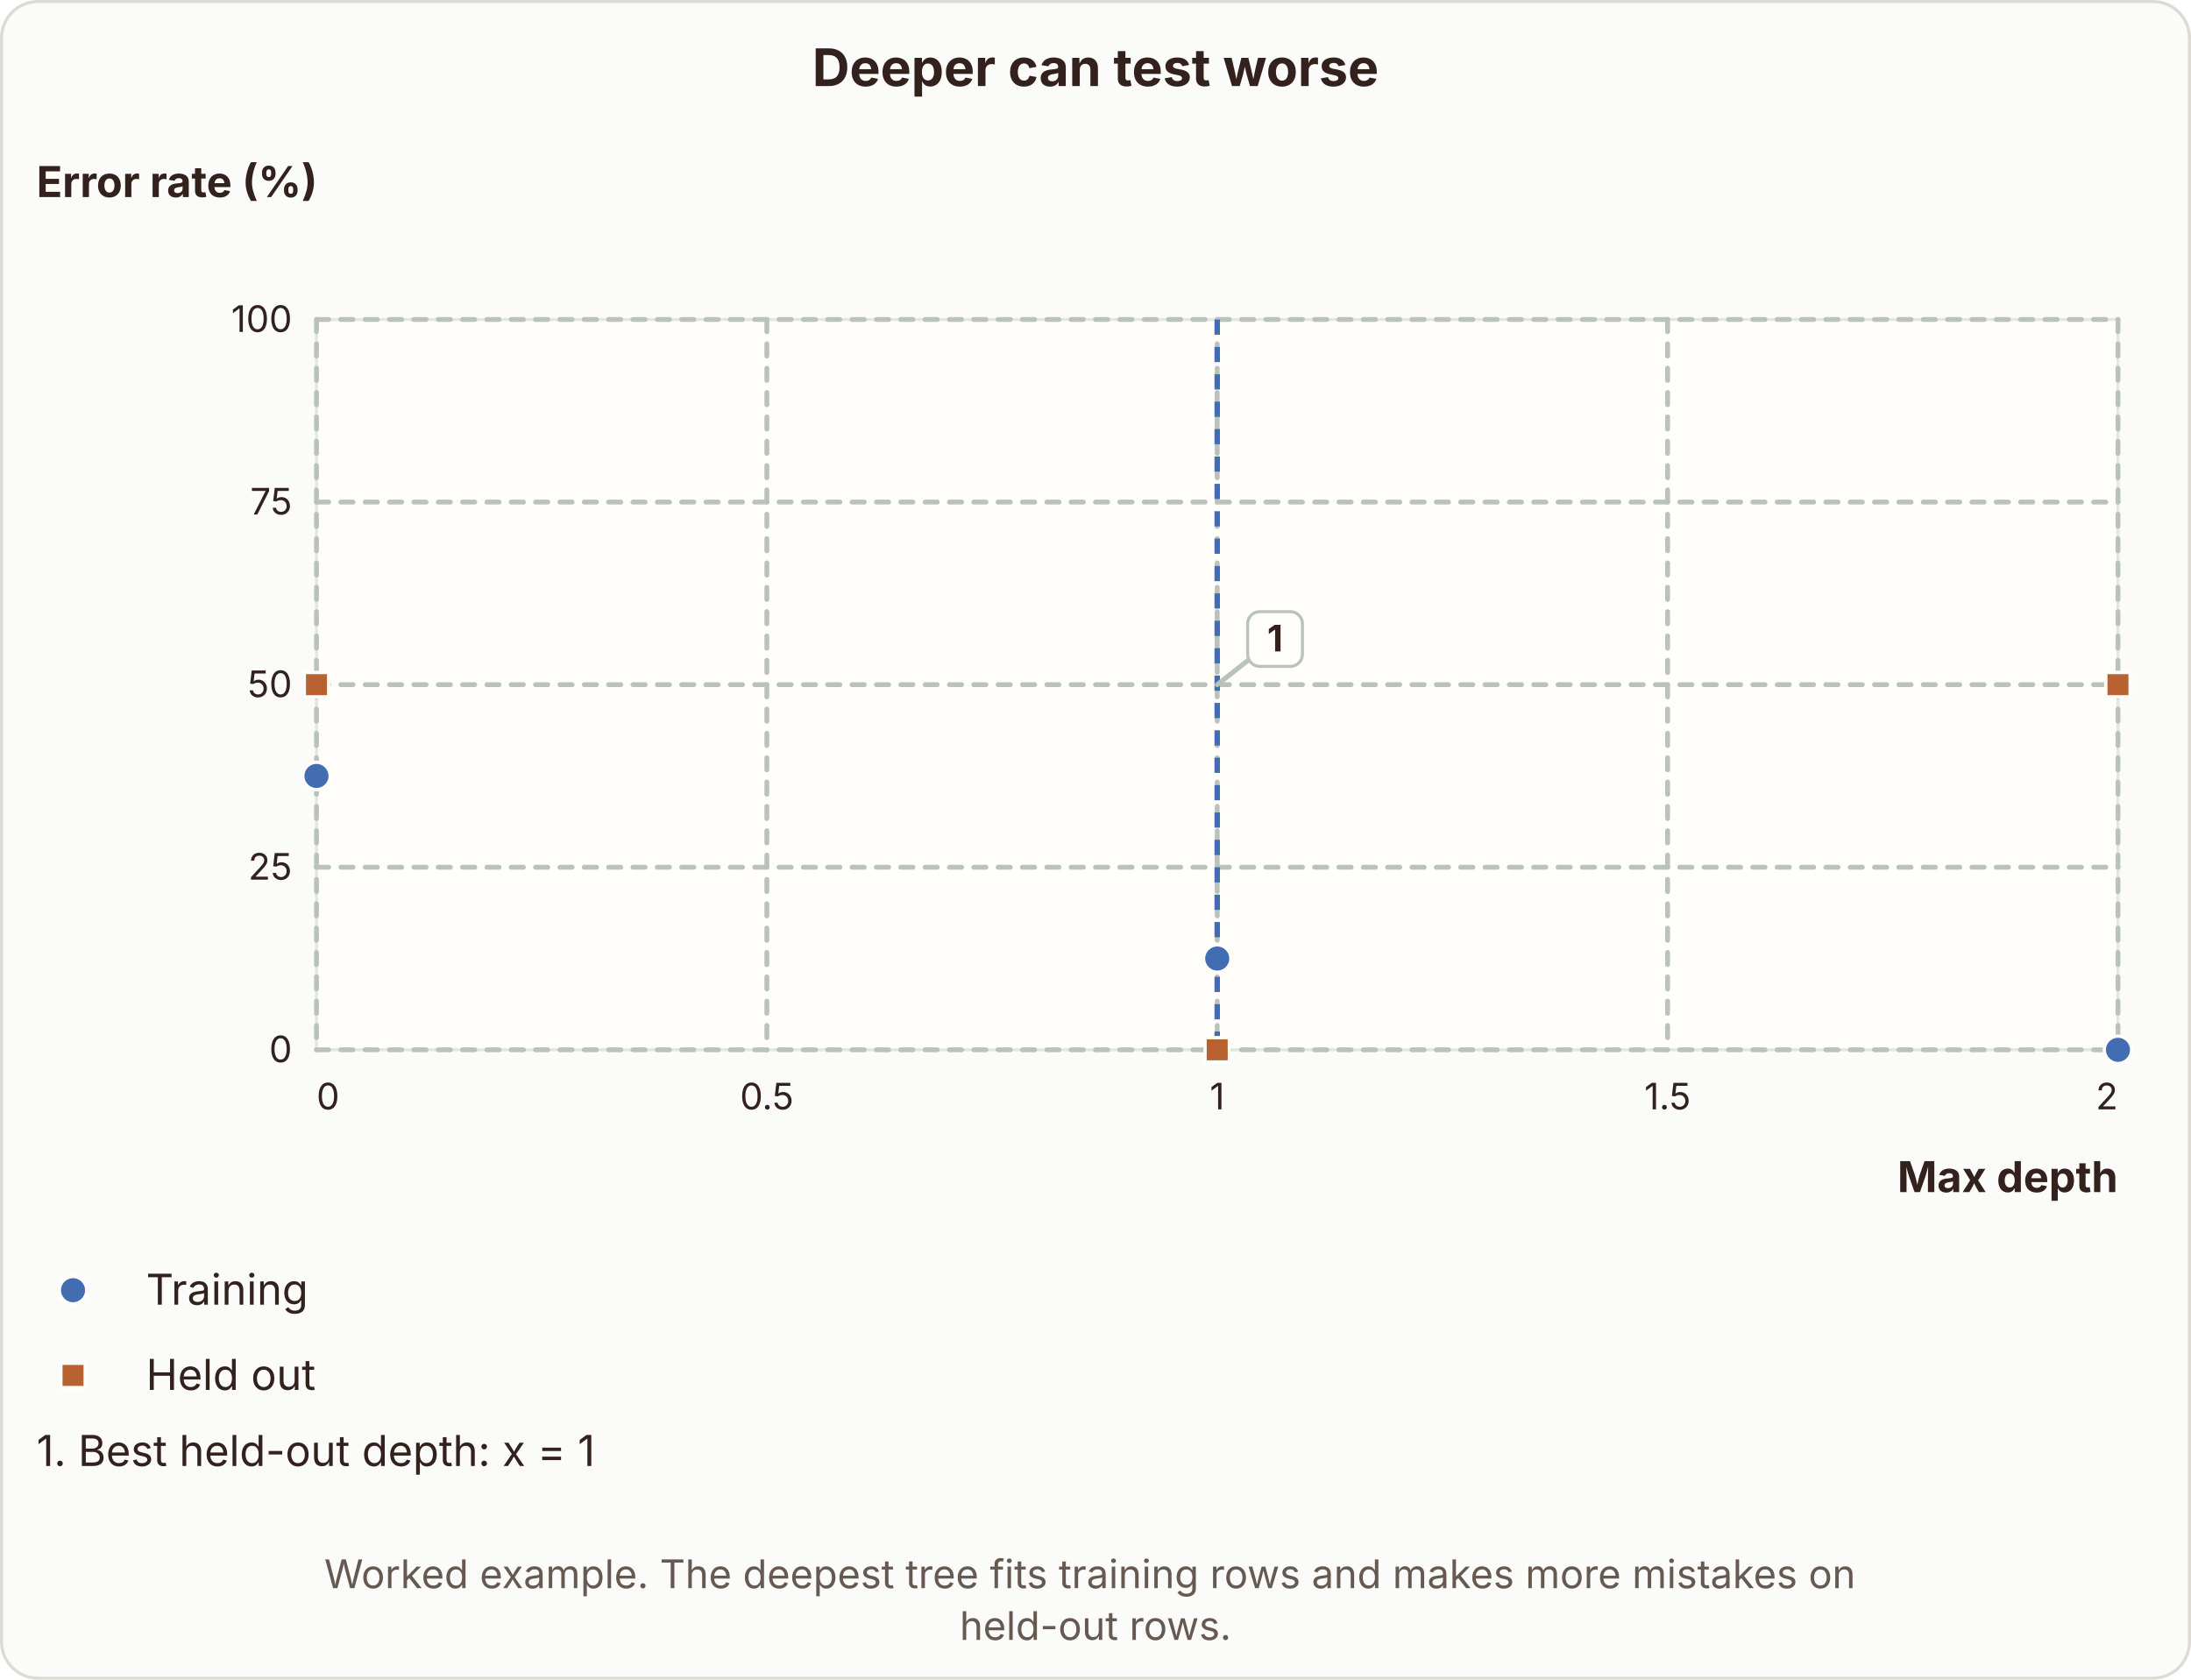
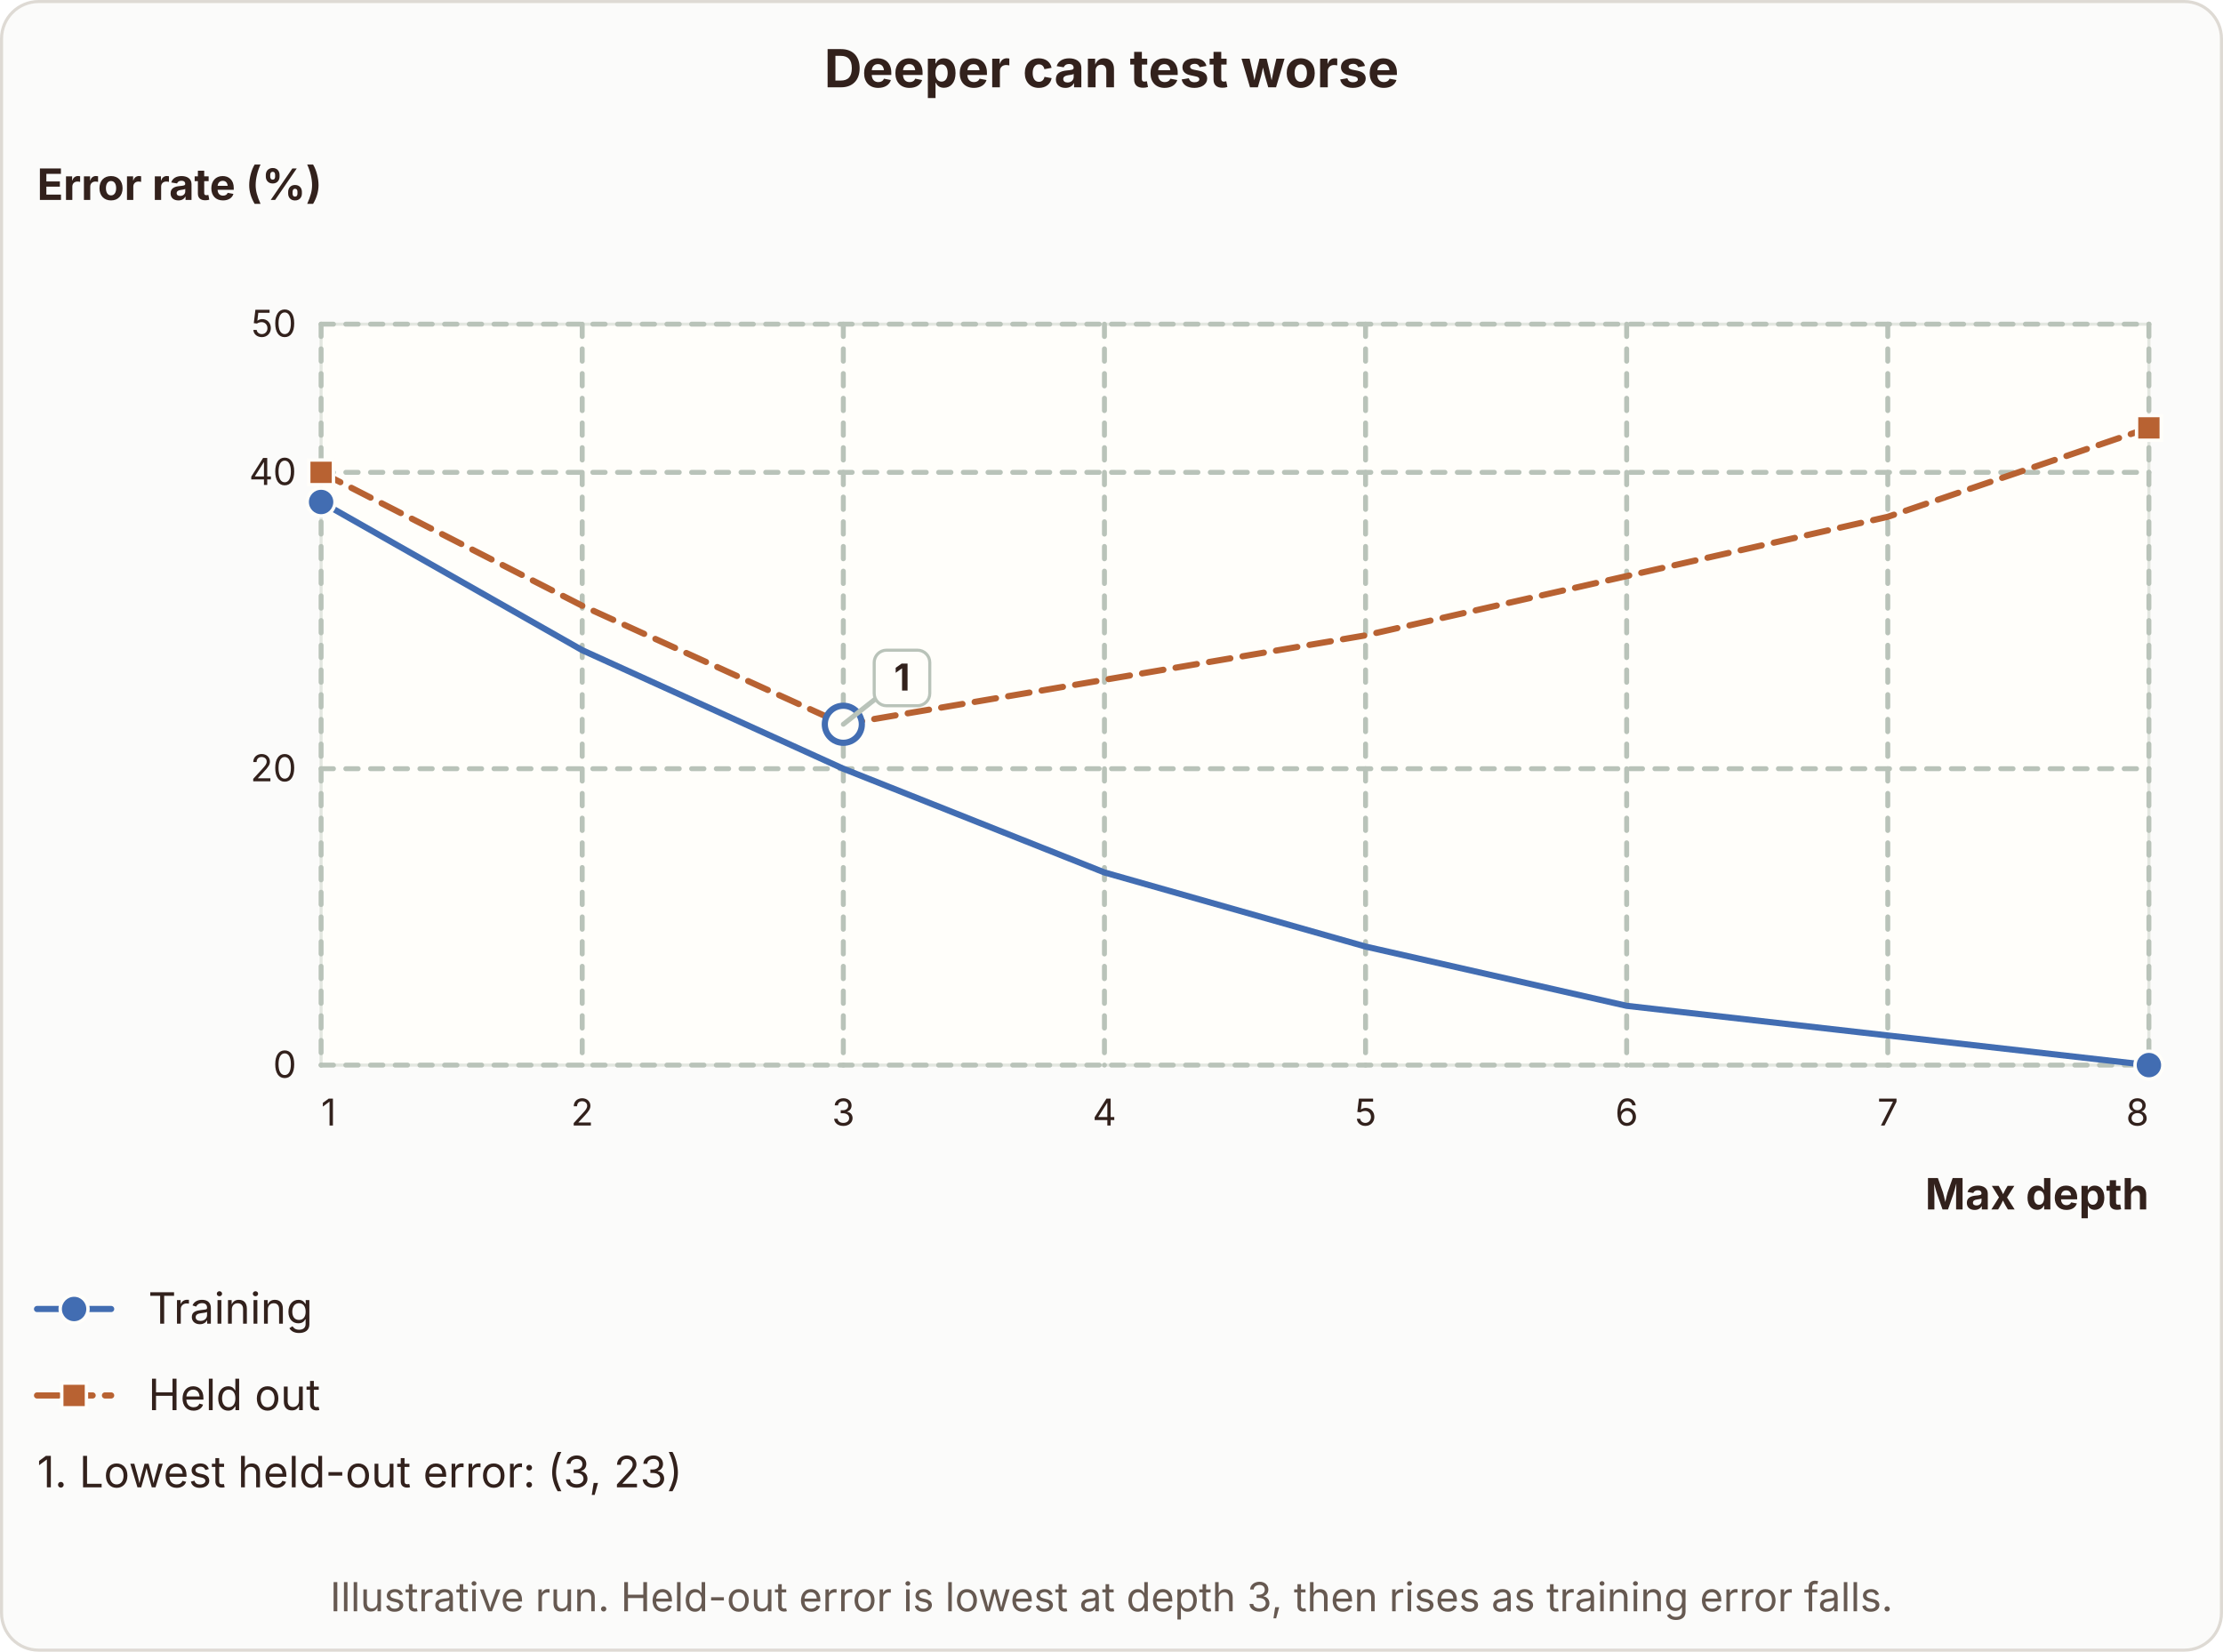
- <svg xmlns="http://www.w3.org/2000/svg" width="720" height="552" viewBox="0 0 720 552" role="img" aria-label="Deeper can test worse Max depth: 0 to 2 Error rate (%): 0 to 100 Training (scatter): (0, 37.5); (1, 12.5); (2, 0) Held out (scatter): (0, 50); (1, 0); (2, 50) Best held-out depth: x = 1 Worked example. The deepest tree fits training rows and makes more mistakes on held-out rows." font-family="Inter, Liberation Sans, Arial, sans-serif" style="display:block;max-width:none;margin-inline:auto;--color-ink:#202723;--color-ink-2:#5d675f;--color-line:#e3e7e0;--viz-surface:#fffefa" data-tutor-diagram="coordinate-plot">
-   <rect x="0.5" y="0.5" width="719" height="551" rx="12" fill="var(--viz-surface, #fbfbfa)" stroke="var(--color-line, #dedad4)" />
+ <svg xmlns="http://www.w3.org/2000/svg" width="720" height="535" viewBox="0 0 720 535" role="img" aria-label="Deeper can test worse Max depth: 1 to 8 Error rate (%): 0 to 50 Training (line): (1, 38); (2, 28); (3, 20); (4, 13); (5, 8); (6, 4); (7, 2); (8, 0) Held out (line): (1, 40); (2, 31); (3, 23); (4, 26); (5, 29); (6, 33); (7, 37); (8, 43) Lowest held-out error: (3, 23) Illustrative run. Held-out error is lowest at depth 3, then rises as training error falls." font-family="Inter, Liberation Sans, Arial, sans-serif" style="display:block;max-width:none;margin-inline:auto;--color-ink:#202723;--color-ink-2:#5d675f;--color-line:#e3e7e0;--viz-surface:#fffefa" data-tutor-diagram="coordinate-plot">
+   <rect x="0.5" y="0.5" width="719" height="534" rx="12" fill="var(--viz-surface, #fbfbfa)" stroke="var(--color-line, #dedad4)" />
  <text x="360" y="22.5" fill="var(--color-ink, #32211c)" font-size="17" font-weight="700" text-anchor="middle">
    <tspan x="360" y="28.28">Deeper can test worse</tspan>
  </text>
  <g transform="translate(0 39)">
    <rect x="104" y="66" width="592" height="240" fill="#fffefa" stroke="#e3e7e0" stroke-width="1" data-tutor-plot-area="" />
    <text x="12" y="21" fill="var(--color-ink, #32211c)" font-size="14" font-weight="700" text-anchor="start">
      <tspan x="12" y="25.76">Error rate (%)</tspan>
    </text>
    <polyline points="104,66 104,306" fill="none" stroke="#b9c3b9" stroke-width="1.6" stroke-dasharray="4 4" stroke-linecap="round" stroke-linejoin="round" />
-     <polyline points="252,66 252,306" fill="none" stroke="#b9c3b9" stroke-width="1.6" stroke-dasharray="4 4" stroke-linecap="round" stroke-linejoin="round" />
-     <polyline points="400,66 400,306" fill="none" stroke="#b9c3b9" stroke-width="1.6" stroke-dasharray="4 4" stroke-linecap="round" stroke-linejoin="round" />
-     <polyline points="548,66 548,306" fill="none" stroke="#b9c3b9" stroke-width="1.6" stroke-dasharray="4 4" stroke-linecap="round" stroke-linejoin="round" />
+     <polyline points="188.571,66 188.571,306" fill="none" stroke="#b9c3b9" stroke-width="1.6" stroke-dasharray="4 4" stroke-linecap="round" stroke-linejoin="round" />
+     <polyline points="273.143,66 273.143,306" fill="none" stroke="#b9c3b9" stroke-width="1.6" stroke-dasharray="4 4" stroke-linecap="round" stroke-linejoin="round" />
+     <polyline points="357.714,66 357.714,306" fill="none" stroke="#b9c3b9" stroke-width="1.6" stroke-dasharray="4 4" stroke-linecap="round" stroke-linejoin="round" />
+     <polyline points="442.286,66 442.286,306" fill="none" stroke="#b9c3b9" stroke-width="1.6" stroke-dasharray="4 4" stroke-linecap="round" stroke-linejoin="round" />
+     <polyline points="526.857,66 526.857,306" fill="none" stroke="#b9c3b9" stroke-width="1.6" stroke-dasharray="4 4" stroke-linecap="round" stroke-linejoin="round" />
+     <polyline points="611.429,66 611.429,306" fill="none" stroke="#b9c3b9" stroke-width="1.6" stroke-dasharray="4 4" stroke-linecap="round" stroke-linejoin="round" />
    <polyline points="696,66 696,306" fill="none" stroke="#b9c3b9" stroke-width="1.6" stroke-dasharray="4 4" stroke-linecap="round" stroke-linejoin="round" />
    <polyline points="104,306 696,306" fill="none" stroke="#b9c3b9" stroke-width="1.6" stroke-dasharray="4 4" stroke-linecap="round" stroke-linejoin="round" />
    <text x="96" y="306" fill="var(--color-ink, #32211c)" font-size="12" font-weight="400" text-anchor="end">
      <tspan x="96" y="310.08">0</tspan>
    </text>
-     <polyline points="104,246 696,246" fill="none" stroke="#b9c3b9" stroke-width="1.6" stroke-dasharray="4 4" stroke-linecap="round" stroke-linejoin="round" />
-     <text x="96" y="246" fill="var(--color-ink, #32211c)" font-size="12" font-weight="400" text-anchor="end">
-       <tspan x="96" y="250.08">25</tspan>
+     <polyline points="104,210 696,210" fill="none" stroke="#b9c3b9" stroke-width="1.6" stroke-dasharray="4 4" stroke-linecap="round" stroke-linejoin="round" />
+     <text x="96" y="210" fill="var(--color-ink, #32211c)" font-size="12" font-weight="400" text-anchor="end">
+       <tspan x="96" y="214.08">20</tspan>
    </text>
-     <polyline points="104,186 696,186" fill="none" stroke="#b9c3b9" stroke-width="1.6" stroke-dasharray="4 4" stroke-linecap="round" stroke-linejoin="round" />
-     <text x="96" y="186" fill="var(--color-ink, #32211c)" font-size="12" font-weight="400" text-anchor="end">
-       <tspan x="96" y="190.08">50</tspan>
-     </text>
-     <polyline points="104,126 696,126" fill="none" stroke="#b9c3b9" stroke-width="1.6" stroke-dasharray="4 4" stroke-linecap="round" stroke-linejoin="round" />
-     <text x="96" y="126" fill="var(--color-ink, #32211c)" font-size="12" font-weight="400" text-anchor="end">
-       <tspan x="96" y="130.08">75</tspan>
+     <polyline points="104,114 696,114" fill="none" stroke="#b9c3b9" stroke-width="1.6" stroke-dasharray="4 4" stroke-linecap="round" stroke-linejoin="round" />
+     <text x="96" y="114" fill="var(--color-ink, #32211c)" font-size="12" font-weight="400" text-anchor="end">
+       <tspan x="96" y="118.08">40</tspan>
    </text>
    <polyline points="104,66 696,66" fill="none" stroke="#b9c3b9" stroke-width="1.6" stroke-dasharray="4 4" stroke-linecap="round" stroke-linejoin="round" />
    <text x="96" y="66" fill="var(--color-ink, #32211c)" font-size="12" font-weight="400" text-anchor="end">
-       <tspan x="96" y="70.08">100</tspan>
+       <tspan x="96" y="70.08">50</tspan>
    </text>
    <text x="104" y="321.5" fill="var(--color-ink, #32211c)" font-size="12" font-weight="400" text-anchor="start">
-       <tspan x="104" y="325.58">0</tspan>
+       <tspan x="104" y="325.58">1</tspan>
    </text>
-     <text x="252" y="321.5" fill="var(--color-ink, #32211c)" font-size="12" font-weight="400" text-anchor="middle">
-       <tspan x="252" y="325.58">0.5</tspan>
+     <text x="188.571" y="321.5" fill="var(--color-ink, #32211c)" font-size="12" font-weight="400" text-anchor="middle">
+       <tspan x="188.571" y="325.58">2</tspan>
    </text>
-     <text x="400" y="321.5" fill="var(--color-ink, #32211c)" font-size="12" font-weight="400" text-anchor="middle">
-       <tspan x="400" y="325.58">1</tspan>
+     <text x="273.143" y="321.5" fill="var(--color-ink, #32211c)" font-size="12" font-weight="400" text-anchor="middle">
+       <tspan x="273.143" y="325.58">3</tspan>
    </text>
-     <text x="548" y="321.5" fill="var(--color-ink, #32211c)" font-size="12" font-weight="400" text-anchor="middle">
-       <tspan x="548" y="325.58">1.5</tspan>
+     <text x="357.714" y="321.5" fill="var(--color-ink, #32211c)" font-size="12" font-weight="400" text-anchor="middle">
+       <tspan x="357.714" y="325.58">4</tspan>
+     </text>
+     <text x="442.286" y="321.5" fill="var(--color-ink, #32211c)" font-size="12" font-weight="400" text-anchor="middle">
+       <tspan x="442.286" y="325.58">5</tspan>
+     </text>
+     <text x="526.857" y="321.5" fill="var(--color-ink, #32211c)" font-size="12" font-weight="400" text-anchor="middle">
+       <tspan x="526.857" y="325.58">6</tspan>
+     </text>
+     <text x="611.429" y="321.5" fill="var(--color-ink, #32211c)" font-size="12" font-weight="400" text-anchor="middle">
+       <tspan x="611.429" y="325.58">7</tspan>
    </text>
    <text x="696" y="321.5" fill="var(--color-ink, #32211c)" font-size="12" font-weight="400" text-anchor="end">
-       <tspan x="696" y="325.58">2</tspan>
+       <tspan x="696" y="325.58">8</tspan>
    </text>
    <text x="696" y="348" fill="var(--color-ink, #32211c)" font-size="14" font-weight="700" text-anchor="end">
      <tspan x="696" y="352.76">Max depth</tspan>
    </text>
+     <polyline points="12,385 36,385" fill="none" stroke="#426db2" stroke-width="2" stroke-linejoin="round" stroke-linecap="round" />
    <circle cx="24" cy="385" r="4.5" fill="#426db2" stroke="#fffefa" stroke-width="1.1" />
    <text x="48" y="385" fill="var(--color-ink, #32211c)" font-size="14" font-weight="400" text-anchor="start">
      <tspan x="48" y="389.76">Training</tspan>
    </text>
+     <polyline points="12,413 36,413" fill="none" stroke="#b86232" stroke-width="2" stroke-dasharray="7 4" stroke-linejoin="round" stroke-linecap="round" />
    <rect x="20" y="409" width="8" height="8" fill="#b86232" stroke="#fffefa" stroke-width="1.1" />
    <text x="48" y="413" fill="var(--color-ink, #32211c)" font-size="14" font-weight="400" text-anchor="start">
      <tspan x="48" y="417.76">Held out</tspan>
    </text>
    <text x="12" y="438" fill="var(--color-ink, #32211c)" font-size="14" font-weight="400" text-anchor="start">
-       <tspan x="12" y="442.76">1. Best held-out depth: x = 1</tspan>
+       <tspan x="12" y="442.76">1. Lowest held-out error: (3, 23)</tspan>
    </text>
-     <line x1="400" x2="400" y1="66" y2="306" stroke="#426db2" stroke-width="1.8" stroke-dasharray="5 4" data-tutor-plot-reference="x:1" />
-     <circle cx="104" cy="216" r="4.5" fill="#426db2" stroke="#fffefa" stroke-width="1.1" data-tutor-coordinate-point="0,37.5" />
-     <circle cx="400" cy="276" r="4.5" fill="#426db2" stroke="#fffefa" stroke-width="1.1" data-tutor-coordinate-point="1,12.5" />
-     <circle cx="696" cy="306" r="4.5" fill="#426db2" stroke="#fffefa" stroke-width="1.1" data-tutor-coordinate-point="2,0" />
-     <rect x="100" y="182" width="8" height="8" fill="#b86232" stroke="#fffefa" stroke-width="1.1" data-tutor-coordinate-point="0,50" />
-     <rect x="396" y="302" width="8" height="8" fill="#b86232" stroke="#fffefa" stroke-width="1.1" data-tutor-coordinate-point="1,0" />
-     <rect x="692" y="182" width="8" height="8" fill="#b86232" stroke="#fffefa" stroke-width="1.1" data-tutor-coordinate-point="2,50" />
-     <polyline points="400,186 419,171" fill="none" stroke="#b9c3b9" stroke-width="1.6" stroke-linecap="round" stroke-linejoin="round" />
-     <rect x="410" y="162" width="18" height="18" rx="4" fill="#fffefa" stroke="#b9c3b9" stroke-width="1" data-tutor-plot-badge="1" />
-     <text x="419" y="171" fill="var(--color-ink, #32211c)" font-size="12" font-weight="700" text-anchor="middle">
-       <tspan x="419" y="175.08">1</tspan>
+     <polyline points="104,123.6 188.571,171.6 273.143,210 357.714,243.6 442.286,267.6 526.857,286.8 611.429,296.4 696,306" fill="none" stroke="#426db2" stroke-width="2" stroke-linejoin="round" stroke-linecap="round" data-tutor-plot-series="Training" />
+     <polyline points="104,114 188.571,157.2 273.143,195.6 357.714,181.2 442.286,166.8 526.857,147.6 611.429,128.4 696,99.6" fill="none" stroke="#b86232" stroke-width="2" stroke-dasharray="7 4" stroke-linejoin="round" stroke-linecap="round" data-tutor-plot-series="Held out" />
+     <circle cx="104" cy="123.6" r="4.5" fill="#426db2" stroke="#fffefa" stroke-width="1.1" data-tutor-coordinate-point="1,38" />
+     <circle cx="696" cy="306" r="4.5" fill="#426db2" stroke="#fffefa" stroke-width="1.1" data-tutor-coordinate-point="8,0" />
+     <rect x="100" y="110" width="8" height="8" fill="#b86232" stroke="#fffefa" stroke-width="1.1" data-tutor-coordinate-point="1,40" />
+     <rect x="692" y="95.6" width="8" height="8" fill="#b86232" stroke="#fffefa" stroke-width="1.1" data-tutor-coordinate-point="8,43" />
+     <circle cx="273.143" cy="195.6" r="6" fill="#fffefa" stroke="#426db2" stroke-width="2" data-tutor-plot-point="3,23" />
+     <polyline points="273.143,195.6 292.143,180.6" fill="none" stroke="#b9c3b9" stroke-width="1.6" stroke-linecap="round" stroke-linejoin="round" />
+     <rect x="283.143" y="171.6" width="18" height="18" rx="4" fill="#fffefa" stroke="#b9c3b9" stroke-width="1" data-tutor-plot-badge="1" />
+     <text x="292.143" y="180.6" fill="var(--color-ink, #32211c)" font-size="12" font-weight="700" text-anchor="middle">
+       <tspan x="292.143" y="184.68">1</tspan>
    </text>
  </g>
-   <text x="360" y="526" fill="var(--color-ink-2, #665951)" font-size="13" font-weight="400" text-anchor="middle">
-     <tspan x="360" y="521.92">Worked example. The deepest tree fits training rows and makes more mistakes on</tspan>
-     <tspan x="360" y="538.92">held-out rows.</tspan>
+   <text x="360" y="517.5" fill="var(--color-ink-2, #665951)" font-size="13" font-weight="400" text-anchor="middle">
+     <tspan x="360" y="521.92">Illustrative run. Held-out error is lowest at depth 3, then rises as training error falls.</tspan>
  </text>
</svg>
